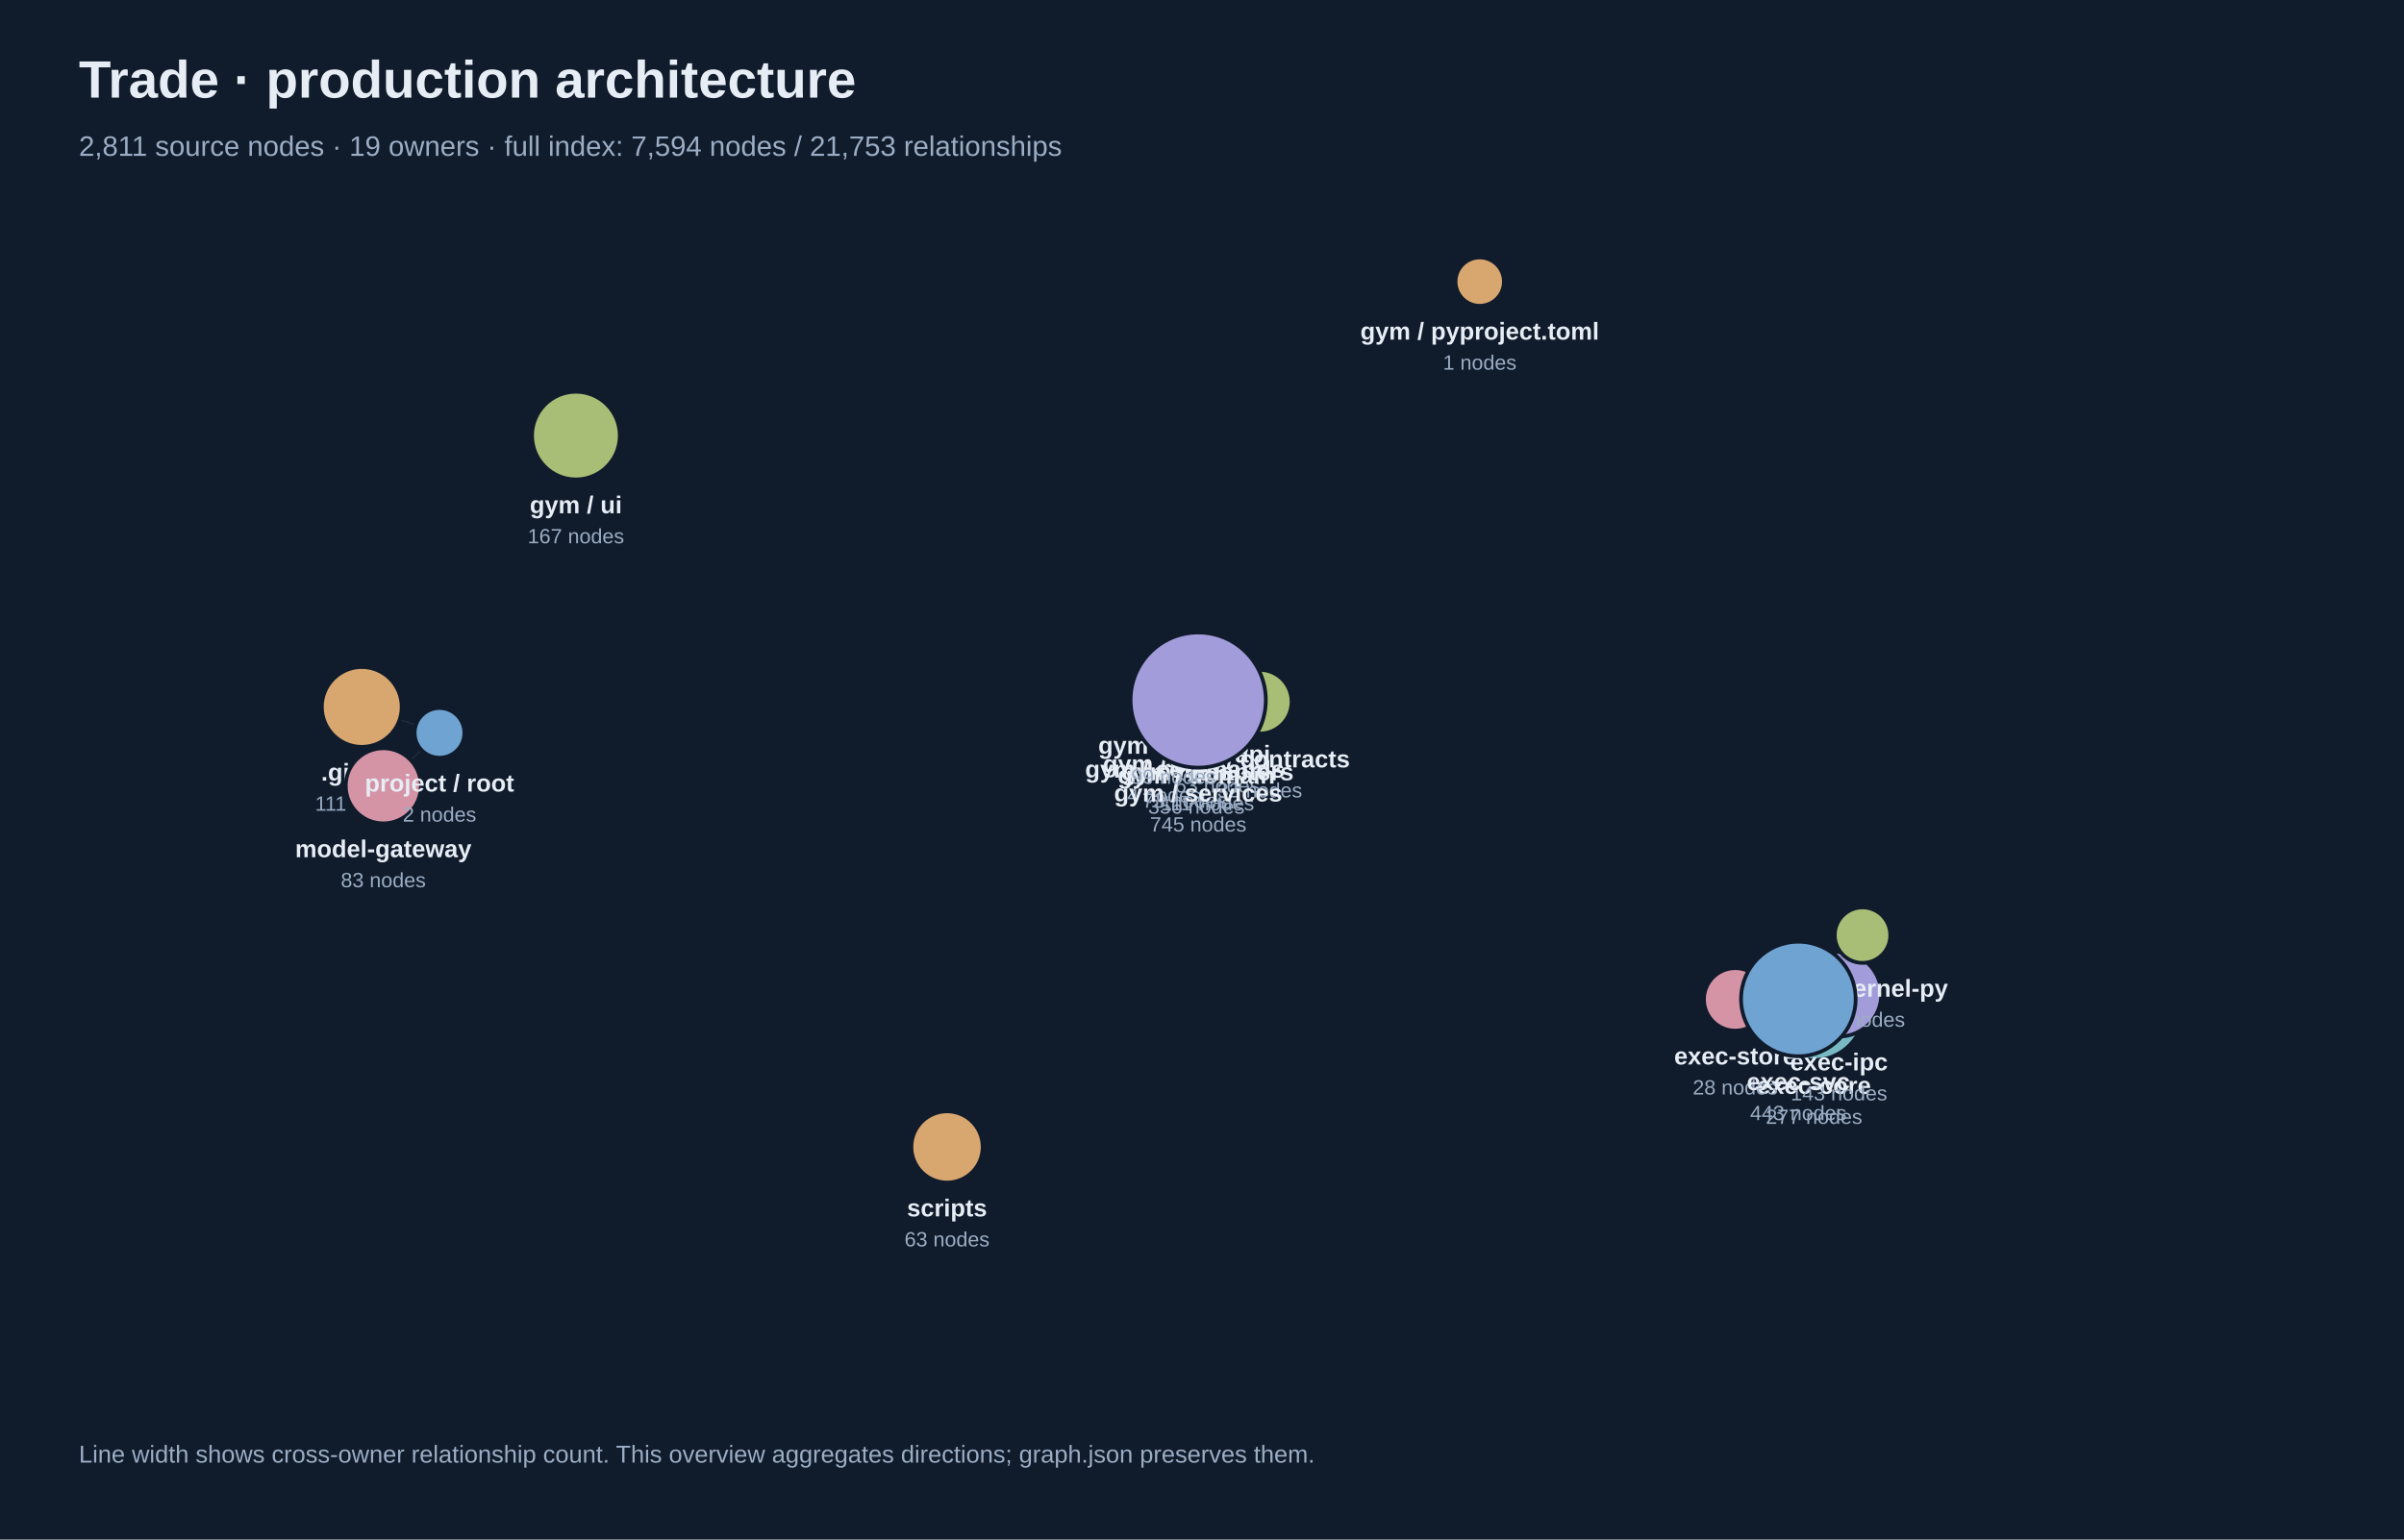
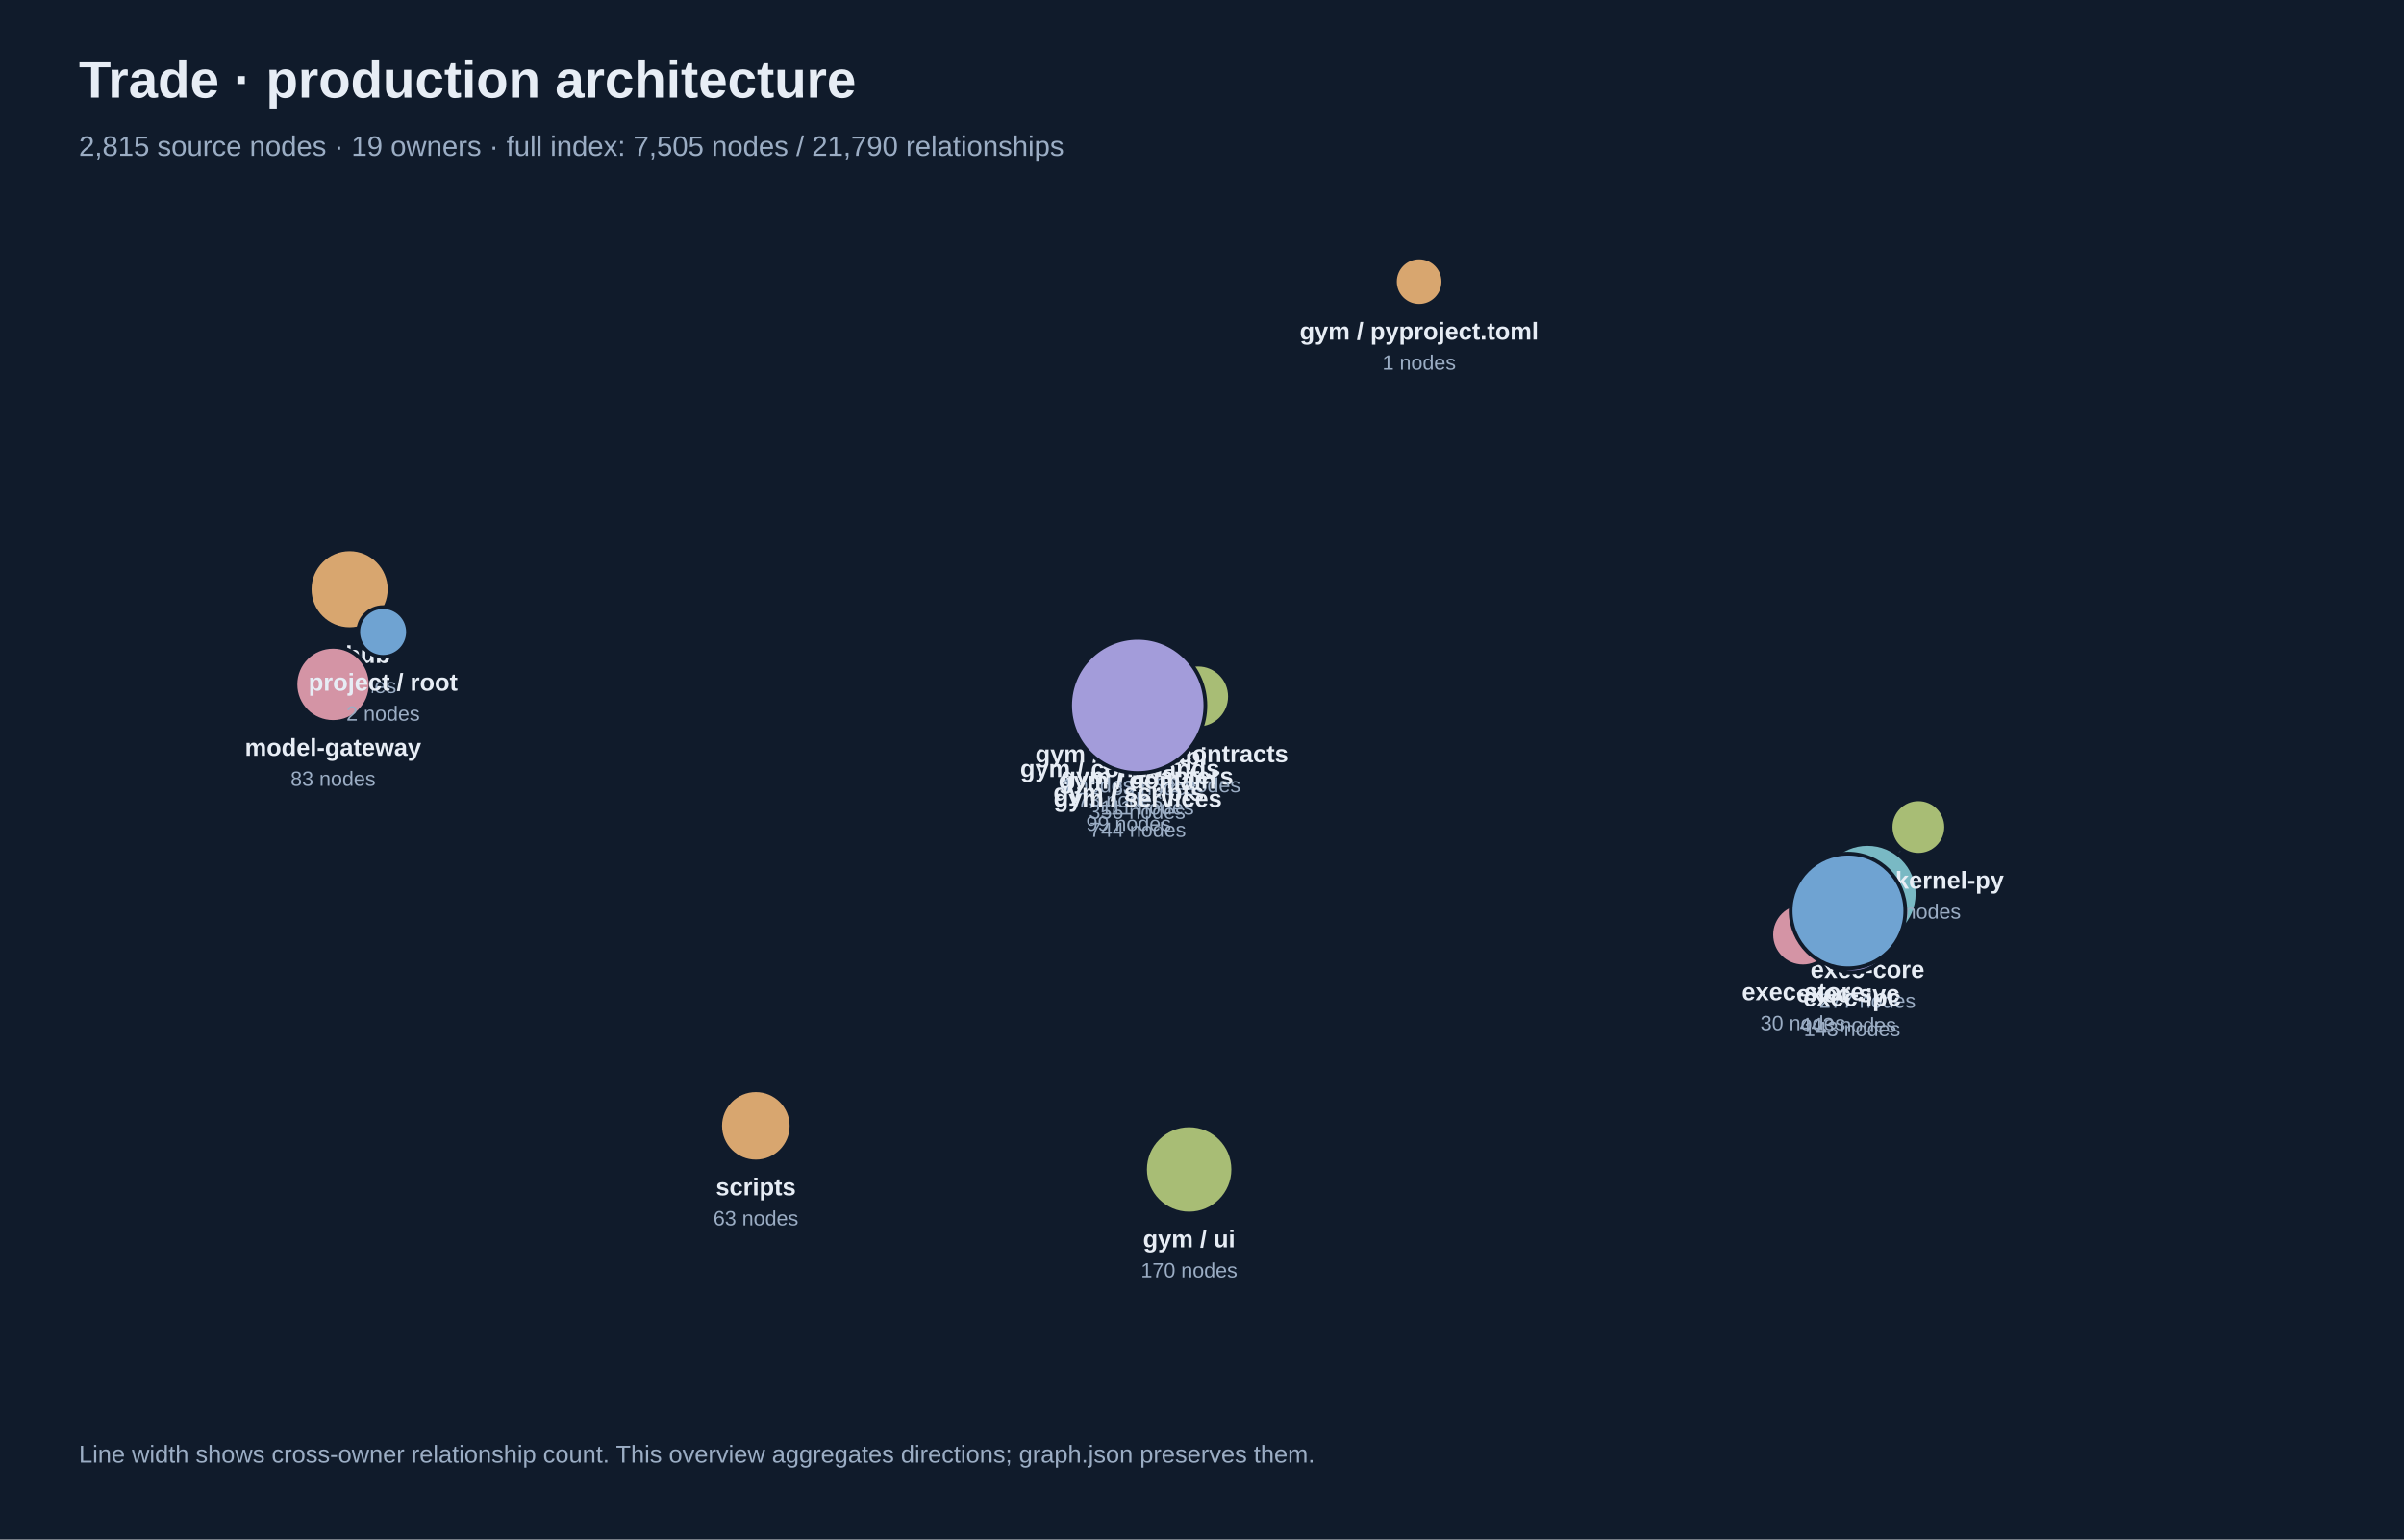
<svg xmlns="http://www.w3.org/2000/svg" width="1280" height="820" viewBox="0 0 1280 820">
  <rect width="1280" height="820" fill="#101b2b" />
  <g font-family="Segoe UI,Arial" fill="#e7edf5">
    <text x="42" y="52" font-size="28" font-weight="600">Trade · production architecture</text>
-     <text x="42" y="83" font-size="15" fill="#9badc4">2,811 source nodes · 19 owners · full index: 7,594 nodes / 21,753 relationships</text>
-     <line x1="965.877" y1="537.954" x2="991.699" y2="498.068" stroke="#7e94b5" stroke-opacity="0.13" stroke-width="0.73" />
-     <line x1="619.762" y1="379.57" x2="624.838" y2="362.729" stroke="#7e94b5" stroke-opacity="0.13" stroke-width="0.73" />
-     <line x1="204.103" y1="418.542" x2="234.015" y2="390.335" stroke="#7e94b5" stroke-opacity="0.13" stroke-width="0.73" />
-     <line x1="648.246" y1="369.133" x2="630.858" y2="376.658" stroke="#7e94b5" stroke-opacity="0.14" stroke-width="0.78" />
-     <line x1="642.932" y1="376.313" x2="619.762" y2="379.57" stroke="#7e94b5" stroke-opacity="0.14" stroke-width="0.78" />
-     <line x1="630.858" y1="376.658" x2="624.838" y2="362.729" stroke="#7e94b5" stroke-opacity="0.14" stroke-width="0.78" />
-     <line x1="192.623" y1="376.527" x2="234.015" y2="390.335" stroke="#7e94b5" stroke-opacity="0.14" stroke-width="0.78" />
-     <line x1="670.733" y1="373.747" x2="637.972" y2="372.866" stroke="#7e94b5" stroke-opacity="0.14" stroke-width="0.83" />
-     <line x1="648.246" y1="369.133" x2="670.733" y2="373.747" stroke="#7e94b5" stroke-opacity="0.14" stroke-width="0.86" />
-     <line x1="642.932" y1="376.313" x2="624.838" y2="362.729" stroke="#7e94b5" stroke-opacity="0.15" stroke-width="0.92" />
-     <line x1="670.733" y1="373.747" x2="636.973" y2="370.757" stroke="#7e94b5" stroke-opacity="0.15" stroke-width="0.95" />
-     <line x1="923.915" y1="532.29" x2="957.526" y2="532.073" stroke="#7e94b5" stroke-opacity="0.15" stroke-width="0.97" />
-     <line x1="642.932" y1="376.313" x2="670.733" y2="373.747" stroke="#7e94b5" stroke-opacity="0.16" stroke-width="0.99" />
-     <line x1="619.762" y1="379.57" x2="637.972" y2="372.866" stroke="#7e94b5" stroke-opacity="0.16" stroke-width="0.99" />
-     <line x1="619.762" y1="379.57" x2="636.973" y2="370.757" stroke="#7e94b5" stroke-opacity="0.16" stroke-width="1.07" />
-     <line x1="636.973" y1="370.757" x2="624.838" y2="362.729" stroke="#7e94b5" stroke-opacity="0.16" stroke-width="1.09" />
-     <line x1="642.932" y1="376.313" x2="648.246" y2="369.133" stroke="#7e94b5" stroke-opacity="0.18" stroke-width="1.21" />
-     <line x1="979.161" y1="529.561" x2="957.526" y2="532.073" stroke="#7e94b5" stroke-opacity="0.18" stroke-width="1.23" />
-     <line x1="624.838" y1="362.729" x2="637.972" y2="372.866" stroke="#7e94b5" stroke-opacity="0.18" stroke-width="1.24" />
-     <line x1="965.877" y1="537.954" x2="957.526" y2="532.073" stroke="#7e94b5" stroke-opacity="0.19" stroke-width="1.39" />
-     <line x1="642.932" y1="376.313" x2="636.973" y2="370.757" stroke="#7e94b5" stroke-opacity="0.20" stroke-width="1.44" />
-     <line x1="648.246" y1="369.133" x2="636.973" y2="370.757" stroke="#7e94b5" stroke-opacity="0.22" stroke-width="1.68" />
-     <line x1="630.858" y1="376.658" x2="636.973" y2="370.757" stroke="#7e94b5" stroke-opacity="0.22" stroke-width="1.69" />
-     <line x1="642.932" y1="376.313" x2="630.858" y2="376.658" stroke="#7e94b5" stroke-opacity="0.23" stroke-width="1.80" />
-     <line x1="630.858" y1="376.658" x2="619.762" y2="379.57" stroke="#7e94b5" stroke-opacity="0.24" stroke-width="1.92" />
-     <line x1="648.246" y1="369.133" x2="637.972" y2="372.866" stroke="#7e94b5" stroke-opacity="0.25" stroke-width="2.02" />
-     <line x1="630.858" y1="376.658" x2="637.972" y2="372.866" stroke="#7e94b5" stroke-opacity="0.28" stroke-width="2.43" />
-     <line x1="642.932" y1="376.313" x2="637.972" y2="372.866" stroke="#7e94b5" stroke-opacity="0.31" stroke-width="2.66" />
-     <line x1="636.973" y1="370.757" x2="637.972" y2="372.866" stroke="#7e94b5" stroke-opacity="0.57" stroke-width="5.60" />
-     <circle cx="192.623" cy="376.527" r="21.264" fill="#d8a66f" stroke="#101b2b" stroke-width="2" />
-     <text x="192.623" y="415.791" text-anchor="middle" font-size="13" font-weight="600">.github</text>
-     <text x="192.623" y="431.791" text-anchor="middle" font-size="11" fill="#9badc4">111 nodes</text>
-     <circle cx="965.877" cy="537.954" r="26.634" fill="#79b9c4" stroke="#101b2b" stroke-width="2" />
-     <text x="965.877" y="582.588" text-anchor="middle" font-size="13" font-weight="600">exec-core</text>
-     <text x="965.877" y="598.588" text-anchor="middle" font-size="11" fill="#9badc4">277 nodes</text>
-     <circle cx="979.161" cy="529.561" r="22.515" fill="#a39cda" stroke="#101b2b" stroke-width="2" />
-     <text x="979.161" y="570.076" text-anchor="middle" font-size="13" font-weight="600">exec-ipc</text>
-     <text x="979.161" y="586.076" text-anchor="middle" font-size="11" fill="#9badc4">143 nodes</text>
-     <circle cx="991.699" cy="498.068" r="14.781" fill="#a8bd75" stroke="#101b2b" stroke-width="2" />
-     <text x="991.699" y="530.848" text-anchor="middle" font-size="13" font-weight="600">exec-kernel-py</text>
-     <text x="991.699" y="546.848" text-anchor="middle" font-size="11" fill="#9badc4">10 nodes</text>
-     <circle cx="923.915" cy="532.29" r="16.653" fill="#d494a5" stroke="#101b2b" stroke-width="2" />
-     <text x="923.915" y="566.943" text-anchor="middle" font-size="13" font-weight="600">exec-store</text>
-     <text x="923.915" y="582.943" text-anchor="middle" font-size="11" fill="#9badc4">28 nodes</text>
-     <circle cx="957.526" cy="532.073" r="30.507" fill="#6fa3d2" stroke="#101b2b" stroke-width="2" />
-     <text x="957.526" y="580.58" text-anchor="middle" font-size="13" font-weight="600">exec-svc</text>
-     <text x="957.526" y="596.58" text-anchor="middle" font-size="11" fill="#9badc4">443 nodes</text>
-     <circle cx="642.932" cy="376.313" r="21.264" fill="#d8a66f" stroke="#101b2b" stroke-width="2" />
-     <text x="642.932" y="415.577" text-anchor="middle" font-size="13" font-weight="600">gym / adapters</text>
-     <text x="642.932" y="431.577" text-anchor="middle" font-size="11" fill="#9badc4">111 nodes</text>
-     <circle cx="648.246" cy="369.133" r="18.979" fill="#79b9c4" stroke="#101b2b" stroke-width="2" />
-     <text x="648.246" y="406.112" text-anchor="middle" font-size="13" font-weight="600">gym / api</text>
-     <text x="648.246" y="422.112" text-anchor="middle" font-size="11" fill="#9badc4">63 nodes</text>
-     <circle cx="630.858" cy="376.658" r="19.513" fill="#a39cda" stroke="#101b2b" stroke-width="2" />
-     <text x="630.858" y="414.171" text-anchor="middle" font-size="13" font-weight="600">gym / commands</text>
-     <text x="630.858" y="430.171" text-anchor="middle" font-size="11" fill="#9badc4">73 nodes</text>
-     <circle cx="670.733" cy="373.747" r="16.974" fill="#a8bd75" stroke="#101b2b" stroke-width="2" />
-     <text x="670.733" y="408.721" text-anchor="middle" font-size="13" font-weight="600">gym / contracts</text>
-     <text x="670.733" y="424.721" text-anchor="middle" font-size="11" fill="#9badc4">32 nodes</text>
-     <circle cx="619.762" cy="379.57" r="13.759" fill="#d494a5" stroke="#101b2b" stroke-width="2" />
-     <text x="619.762" y="411.328" text-anchor="middle" font-size="13" font-weight="600">gym / core</text>
-     <text x="619.762" y="427.328" text-anchor="middle" font-size="11" fill="#9badc4">4 nodes</text>
-     <circle cx="636.973" cy="370.757" r="28.59" fill="#6fa3d2" stroke="#101b2b" stroke-width="2" />
-     <text x="636.973" y="417.348" text-anchor="middle" font-size="13" font-weight="600">gym / domain</text>
-     <text x="636.973" y="433.348" text-anchor="middle" font-size="11" fill="#9badc4">356 nodes</text>
-     <circle cx="787.877" cy="150" r="12.879" fill="#d8a66f" stroke="#101b2b" stroke-width="2" />
-     <text x="787.877" y="180.879" text-anchor="middle" font-size="13" font-weight="600">gym / pyproject.toml</text>
-     <text x="787.877" y="196.879" text-anchor="middle" font-size="11" fill="#9badc4">1 nodes</text>
-     <circle cx="624.838" cy="362.729" r="20.749" fill="#79b9c4" stroke="#101b2b" stroke-width="2" />
-     <text x="624.838" y="401.478" text-anchor="middle" font-size="13" font-weight="600">gym / scripts</text>
-     <text x="624.838" y="417.478" text-anchor="middle" font-size="11" fill="#9badc4">99 nodes</text>
-     <circle cx="637.972" cy="372.866" r="36.0" fill="#a39cda" stroke="#101b2b" stroke-width="2" />
-     <text x="637.972" y="426.866" text-anchor="middle" font-size="13" font-weight="600">gym / services</text>
-     <text x="637.972" y="442.866" text-anchor="middle" font-size="11" fill="#9badc4">745 nodes</text>
-     <circle cx="306.645" cy="232.002" r="23.363" fill="#a8bd75" stroke="#101b2b" stroke-width="2" />
-     <text x="306.645" y="273.364" text-anchor="middle" font-size="13" font-weight="600">gym / ui</text>
-     <text x="306.645" y="289.364" text-anchor="middle" font-size="11" fill="#9badc4">167 nodes</text>
-     <circle cx="204.103" cy="418.542" r="20.011" fill="#d494a5" stroke="#101b2b" stroke-width="2" />
-     <text x="204.103" y="456.553" text-anchor="middle" font-size="13" font-weight="600">model-gateway</text>
-     <text x="204.103" y="472.553" text-anchor="middle" font-size="11" fill="#9badc4">83 nodes</text>
-     <circle cx="234.015" cy="390.335" r="13.244" fill="#6fa3d2" stroke="#101b2b" stroke-width="2" />
-     <text x="234.015" y="421.579" text-anchor="middle" font-size="13" font-weight="600">project / root</text>
-     <text x="234.015" y="437.579" text-anchor="middle" font-size="11" fill="#9badc4">2 nodes</text>
-     <circle cx="504.243" cy="610.875" r="18.979" fill="#d8a66f" stroke="#101b2b" stroke-width="2" />
-     <text x="504.243" y="647.854" text-anchor="middle" font-size="13" font-weight="600">scripts</text>
-     <text x="504.243" y="663.854" text-anchor="middle" font-size="11" fill="#9badc4">63 nodes</text>
+     <text x="42" y="83" font-size="15" fill="#9badc4">2,815 source nodes · 19 owners · full index: 7,505 nodes / 21,790 relationships</text>
+     <line x1="994.308" y1="476.157" x2="1021.422" y2="440.494" stroke="#7e94b5" stroke-opacity="0.13" stroke-width="0.73" />
+     <line x1="583.774" y1="374.309" x2="600.958" y2="387.717" stroke="#7e94b5" stroke-opacity="0.13" stroke-width="0.73" />
+     <line x1="177.328" y1="364.526" x2="203.979" y2="336.6" stroke="#7e94b5" stroke-opacity="0.13" stroke-width="0.73" />
+     <line x1="614.529" y1="370.395" x2="596.305" y2="376.3" stroke="#7e94b5" stroke-opacity="0.14" stroke-width="0.78" />
+     <line x1="610.831" y1="378.59" x2="583.774" y2="374.309" stroke="#7e94b5" stroke-opacity="0.14" stroke-width="0.78" />
+     <line x1="596.305" y1="376.3" x2="600.958" y2="387.717" stroke="#7e94b5" stroke-opacity="0.14" stroke-width="0.78" />
+     <line x1="186.146" y1="313.839" x2="203.979" y2="336.6" stroke="#7e94b5" stroke-opacity="0.14" stroke-width="0.78" />
+     <line x1="637.904" y1="370.964" x2="605.801" y2="375.735" stroke="#7e94b5" stroke-opacity="0.14" stroke-width="0.83" />
+     <line x1="614.529" y1="370.395" x2="637.904" y2="370.964" stroke="#7e94b5" stroke-opacity="0.14" stroke-width="0.86" />
+     <line x1="610.831" y1="378.59" x2="600.958" y2="387.717" stroke="#7e94b5" stroke-opacity="0.15" stroke-width="0.92" />
+     <line x1="637.904" y1="370.964" x2="605.501" y2="373.506" stroke="#7e94b5" stroke-opacity="0.15" stroke-width="0.95" />
+     <line x1="959.952" y1="497.864" x2="983.948" y2="485.19" stroke="#7e94b5" stroke-opacity="0.15" stroke-width="0.97" />
+     <line x1="610.831" y1="378.59" x2="637.904" y2="370.964" stroke="#7e94b5" stroke-opacity="0.16" stroke-width="0.99" />
+     <line x1="583.774" y1="374.309" x2="605.801" y2="375.735" stroke="#7e94b5" stroke-opacity="0.16" stroke-width="0.99" />
+     <line x1="583.774" y1="374.309" x2="605.501" y2="373.506" stroke="#7e94b5" stroke-opacity="0.16" stroke-width="1.07" />
+     <line x1="605.501" y1="373.506" x2="600.958" y2="387.717" stroke="#7e94b5" stroke-opacity="0.16" stroke-width="1.09" />
+     <line x1="610.831" y1="378.59" x2="614.529" y2="370.395" stroke="#7e94b5" stroke-opacity="0.18" stroke-width="1.21" />
+     <line x1="986.113" y1="495.315" x2="983.948" y2="485.19" stroke="#7e94b5" stroke-opacity="0.18" stroke-width="1.23" />
+     <line x1="600.958" y1="387.717" x2="605.801" y2="375.735" stroke="#7e94b5" stroke-opacity="0.18" stroke-width="1.24" />
+     <line x1="994.308" y1="476.157" x2="983.948" y2="485.19" stroke="#7e94b5" stroke-opacity="0.19" stroke-width="1.39" />
+     <line x1="610.831" y1="378.59" x2="605.501" y2="373.506" stroke="#7e94b5" stroke-opacity="0.20" stroke-width="1.44" />
+     <line x1="614.529" y1="370.395" x2="605.501" y2="373.506" stroke="#7e94b5" stroke-opacity="0.22" stroke-width="1.68" />
+     <line x1="596.305" y1="376.3" x2="605.501" y2="373.506" stroke="#7e94b5" stroke-opacity="0.22" stroke-width="1.69" />
+     <line x1="610.831" y1="378.59" x2="596.305" y2="376.3" stroke="#7e94b5" stroke-opacity="0.23" stroke-width="1.80" />
+     <line x1="596.305" y1="376.3" x2="583.774" y2="374.309" stroke="#7e94b5" stroke-opacity="0.24" stroke-width="1.92" />
+     <line x1="614.529" y1="370.395" x2="605.801" y2="375.735" stroke="#7e94b5" stroke-opacity="0.25" stroke-width="2.02" />
+     <line x1="596.305" y1="376.3" x2="605.801" y2="375.735" stroke="#7e94b5" stroke-opacity="0.28" stroke-width="2.43" />
+     <line x1="610.831" y1="378.59" x2="605.801" y2="375.735" stroke="#7e94b5" stroke-opacity="0.31" stroke-width="2.66" />
+     <line x1="605.501" y1="373.506" x2="605.801" y2="375.735" stroke="#7e94b5" stroke-opacity="0.57" stroke-width="5.60" />
+     <circle cx="186.146" cy="313.839" r="21.27" fill="#d8a66f" stroke="#101b2b" stroke-width="2" />
+     <text x="186.146" y="353.109" text-anchor="middle" font-size="13" font-weight="600">.github</text>
+     <text x="186.146" y="369.109" text-anchor="middle" font-size="11" fill="#9badc4">111 nodes</text>
+     <circle cx="994.308" cy="476.157" r="26.644" fill="#79b9c4" stroke="#101b2b" stroke-width="2" />
+     <text x="994.308" y="520.801" text-anchor="middle" font-size="13" font-weight="600">exec-core</text>
+     <text x="994.308" y="536.801" text-anchor="middle" font-size="11" fill="#9badc4">277 nodes</text>
+     <circle cx="986.113" cy="495.315" r="22.522" fill="#a39cda" stroke="#101b2b" stroke-width="2" />
+     <text x="986.113" y="535.837" text-anchor="middle" font-size="13" font-weight="600">exec-ipc</text>
+     <text x="986.113" y="551.837" text-anchor="middle" font-size="11" fill="#9badc4">143 nodes</text>
+     <circle cx="1021.422" cy="440.494" r="14.782" fill="#a8bd75" stroke="#101b2b" stroke-width="2" />
+     <text x="1021.422" y="473.276" text-anchor="middle" font-size="13" font-weight="600">exec-kernel-py</text>
+     <text x="1021.422" y="489.276" text-anchor="middle" font-size="11" fill="#9badc4">10 nodes</text>
+     <circle cx="959.952" cy="497.864" r="16.819" fill="#d494a5" stroke="#101b2b" stroke-width="2" />
+     <text x="959.952" y="532.683" text-anchor="middle" font-size="13" font-weight="600">exec-store</text>
+     <text x="959.952" y="548.683" text-anchor="middle" font-size="11" fill="#9badc4">30 nodes</text>
+     <circle cx="983.948" cy="485.19" r="30.519" fill="#6fa3d2" stroke="#101b2b" stroke-width="2" />
+     <text x="983.948" y="533.71" text-anchor="middle" font-size="13" font-weight="600">exec-svc</text>
+     <text x="983.948" y="549.71" text-anchor="middle" font-size="11" fill="#9badc4">443 nodes</text>
+     <circle cx="610.831" cy="378.59" r="21.27" fill="#d8a66f" stroke="#101b2b" stroke-width="2" />
+     <text x="610.831" y="417.86" text-anchor="middle" font-size="13" font-weight="600">gym / adapters</text>
+     <text x="610.831" y="433.86" text-anchor="middle" font-size="11" fill="#9badc4">111 nodes</text>
+     <circle cx="614.529" cy="370.395" r="18.984" fill="#79b9c4" stroke="#101b2b" stroke-width="2" />
+     <text x="614.529" y="407.379" text-anchor="middle" font-size="13" font-weight="600">gym / api</text>
+     <text x="614.529" y="423.379" text-anchor="middle" font-size="11" fill="#9badc4">63 nodes</text>
+     <circle cx="596.305" cy="376.3" r="19.518" fill="#a39cda" stroke="#101b2b" stroke-width="2" />
+     <text x="596.305" y="413.818" text-anchor="middle" font-size="13" font-weight="600">gym / commands</text>
+     <text x="596.305" y="429.818" text-anchor="middle" font-size="11" fill="#9badc4">73 nodes</text>
+     <circle cx="637.904" cy="370.964" r="16.977" fill="#a8bd75" stroke="#101b2b" stroke-width="2" />
+     <text x="637.904" y="405.941" text-anchor="middle" font-size="13" font-weight="600">gym / contracts</text>
+     <text x="637.904" y="421.941" text-anchor="middle" font-size="11" fill="#9badc4">32 nodes</text>
+     <circle cx="583.774" cy="374.309" r="13.76" fill="#d494a5" stroke="#101b2b" stroke-width="2" />
+     <text x="583.774" y="406.069" text-anchor="middle" font-size="13" font-weight="600">gym / core</text>
+     <text x="583.774" y="422.069" text-anchor="middle" font-size="11" fill="#9badc4">4 nodes</text>
+     <circle cx="605.501" cy="373.506" r="28.602" fill="#6fa3d2" stroke="#101b2b" stroke-width="2" />
+     <text x="605.501" y="420.108" text-anchor="middle" font-size="13" font-weight="600">gym / domain</text>
+     <text x="605.501" y="436.108" text-anchor="middle" font-size="11" fill="#9badc4">356 nodes</text>
+     <circle cx="755.601" cy="150" r="12.88" fill="#d8a66f" stroke="#101b2b" stroke-width="2" />
+     <text x="755.601" y="180.88" text-anchor="middle" font-size="13" font-weight="600">gym / pyproject.toml</text>
+     <text x="755.601" y="196.88" text-anchor="middle" font-size="11" fill="#9badc4">1 nodes</text>
+     <circle cx="600.958" cy="387.717" r="20.755" fill="#79b9c4" stroke="#101b2b" stroke-width="2" />
+     <text x="600.958" y="426.472" text-anchor="middle" font-size="13" font-weight="600">gym / scripts</text>
+     <text x="600.958" y="442.472" text-anchor="middle" font-size="11" fill="#9badc4">99 nodes</text>
+     <circle cx="605.801" cy="375.735" r="36.0" fill="#a39cda" stroke="#101b2b" stroke-width="2" />
+     <text x="605.801" y="429.735" text-anchor="middle" font-size="13" font-weight="600">gym / services</text>
+     <text x="605.801" y="445.735" text-anchor="middle" font-size="11" fill="#9badc4">744 nodes</text>
+     <circle cx="633.156" cy="622.856" r="23.472" fill="#a8bd75" stroke="#101b2b" stroke-width="2" />
+     <text x="633.156" y="664.328" text-anchor="middle" font-size="13" font-weight="600">gym / ui</text>
+     <text x="633.156" y="680.328" text-anchor="middle" font-size="11" fill="#9badc4">170 nodes</text>
+     <circle cx="177.328" cy="364.526" r="20.016" fill="#d494a5" stroke="#101b2b" stroke-width="2" />
+     <text x="177.328" y="402.542" text-anchor="middle" font-size="13" font-weight="600">model-gateway</text>
+     <text x="177.328" y="418.542" text-anchor="middle" font-size="11" fill="#9badc4">83 nodes</text>
+     <circle cx="203.979" cy="336.6" r="13.244" fill="#6fa3d2" stroke="#101b2b" stroke-width="2" />
+     <text x="203.979" y="367.844" text-anchor="middle" font-size="13" font-weight="600">project / root</text>
+     <text x="203.979" y="383.844" text-anchor="middle" font-size="11" fill="#9badc4">2 nodes</text>
+     <circle cx="402.444" cy="599.642" r="18.984" fill="#d8a66f" stroke="#101b2b" stroke-width="2" />
+     <text x="402.444" y="636.626" text-anchor="middle" font-size="13" font-weight="600">scripts</text>
+     <text x="402.444" y="652.626" text-anchor="middle" font-size="11" fill="#9badc4">63 nodes</text>
    <text x="42" y="779" font-size="13" fill="#9badc4">Line width shows cross-owner relationship count. This overview aggregates directions; graph.json preserves them.</text>
  </g>
</svg>
